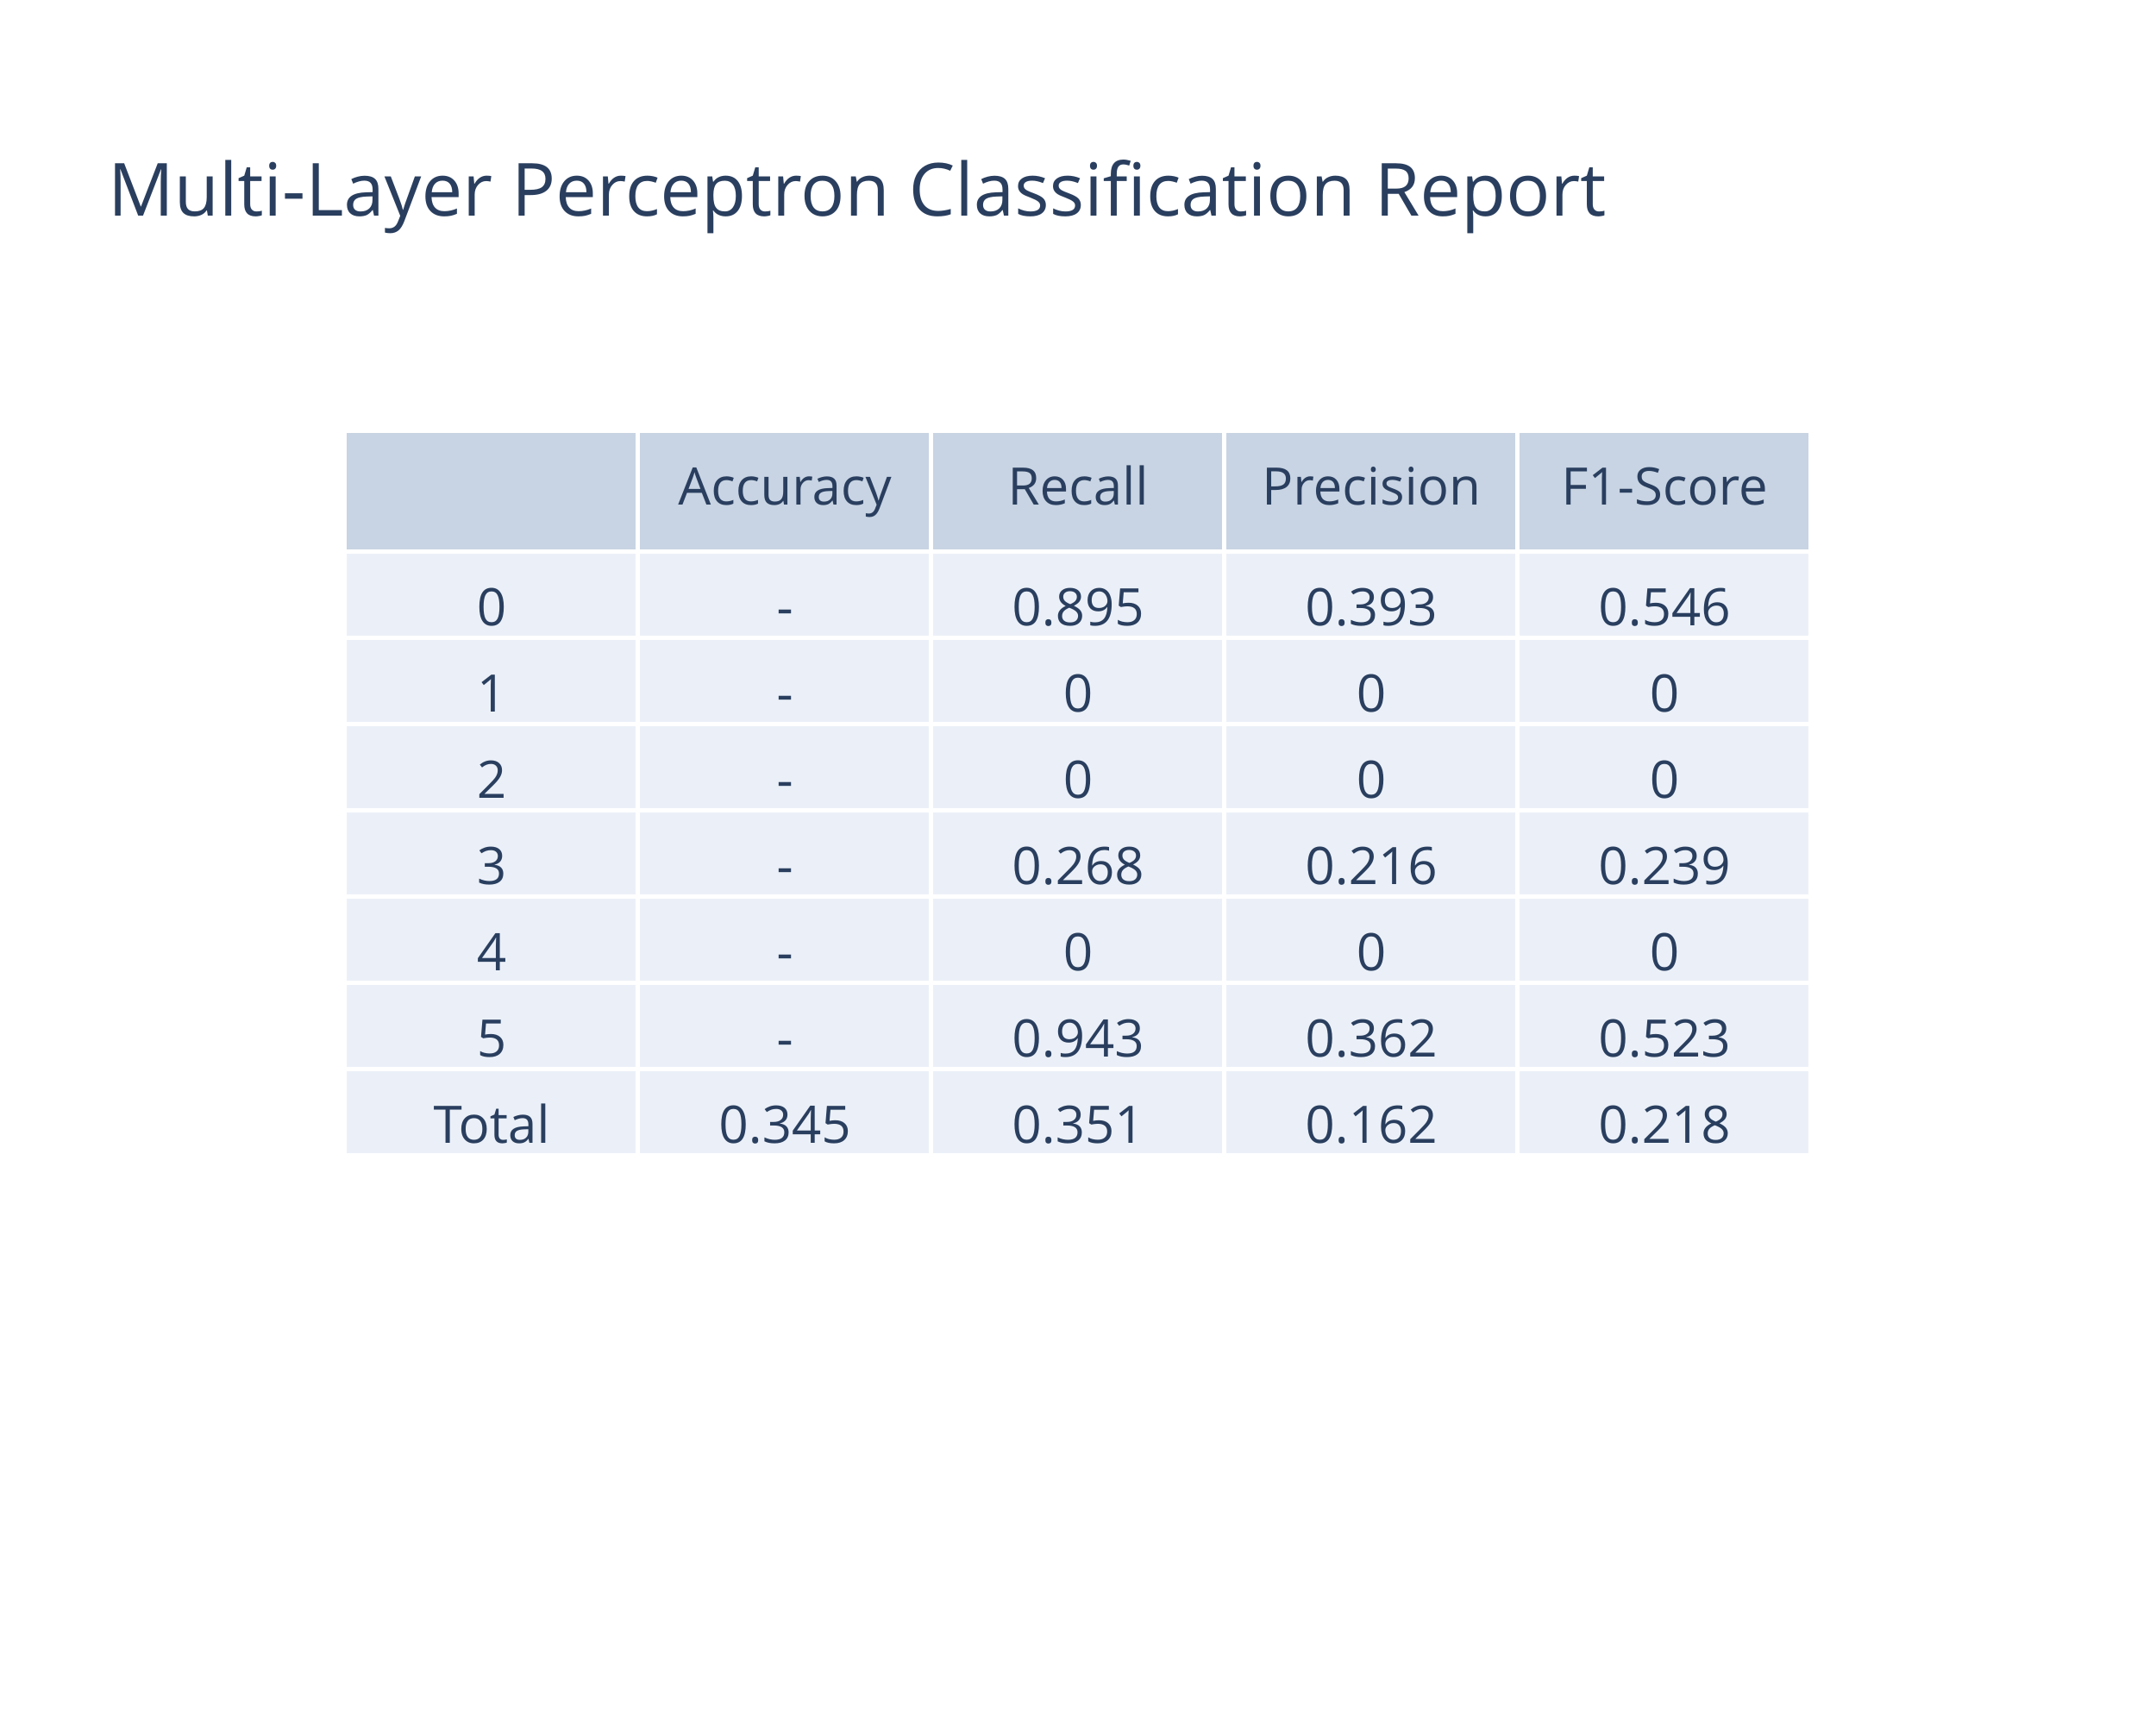
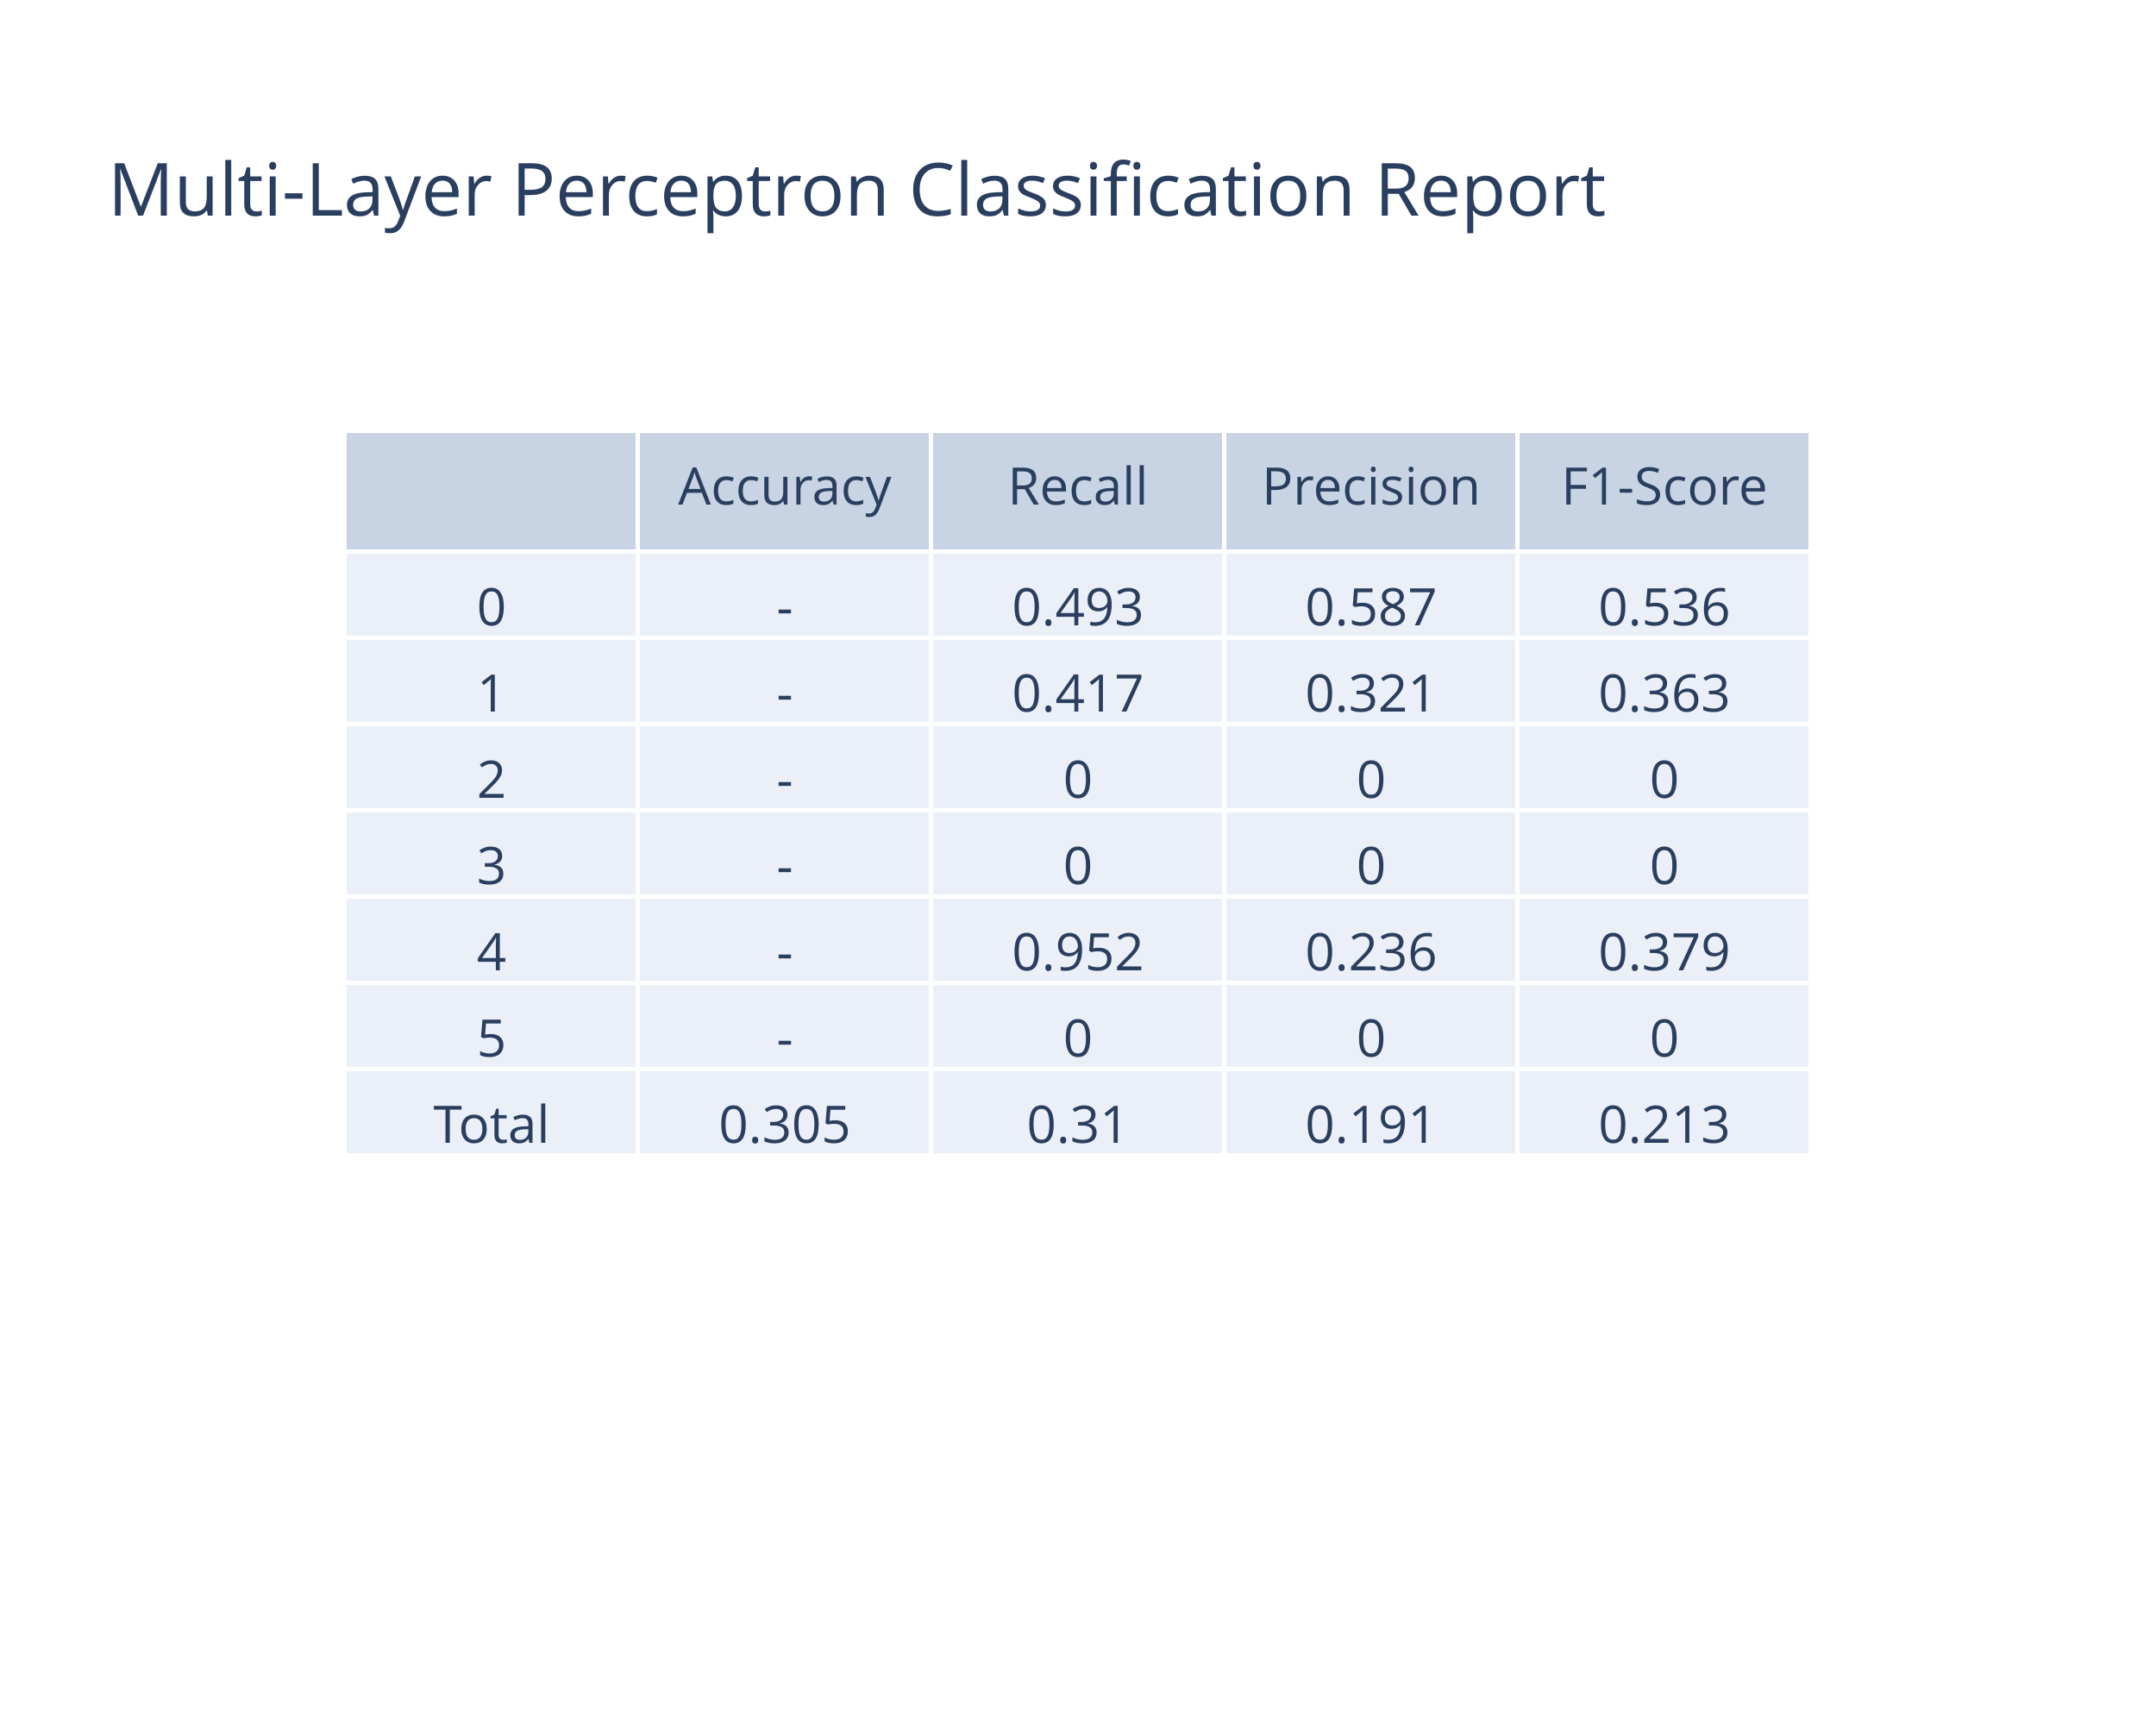
<svg xmlns="http://www.w3.org/2000/svg" class="main-svg" width="500" height="400" style="" viewBox="0 0 500 400">
  <rect x="0" y="0" width="500" height="400" style="fill: rgb(255, 255, 255); fill-opacity: 1;" />
-   <defs id="defs-76ac60">
+   <defs id="defs-62610e">
    <g class="clips" />
    <g class="gradients" />
    <g class="patterns" />
  </defs>
  <g class="bglayer" />
  <g class="layer-below">
    <g class="imagelayer" />
    <g class="shapelayer" />
  </g>
  <g class="cartesianlayer" />
  <g class="polarlayer" />
  <g class="smithlayer" />
  <g class="ternarylayer" />
  <g class="geolayer" />
  <g class="funnelarealayer" />
  <g class="pielayer" />
  <g class="iciclelayer" />
  <g class="treemaplayer" />
  <g class="sunburstlayer" />
  <g class="glimages" />
  <g class="table" overflow="visible" width="500" height="400" transform="" style="box-sizing: content-box; position: absolute; left: 0px; overflow: visible; shape-rendering: crispedges; pointer-events: all;">
-     <g class="table-control-view" transform="translate(80,100)" clip-path="url(#clip76ac60_scrollAreaBottomClip_288fc5true)" style="box-sizing: content-box;">
+     <g class="table-control-view" transform="translate(80,100)" clip-path="url(#clip62610e_scrollAreaBottomClip_e8f562true)" style="box-sizing: content-box;">
      <rect class="scroll-background" fill="none" width="340" height="220" />
-       <g class="y-column" transform="" clip-path="url(#clip76ac60_columnBoundaryClippath_288fc5true_0)">
+       <g class="y-column" transform="" clip-path="url(#clip62610e_columnBoundaryClippath_e8f562true_0)">
        <g class="column-block" id="cells1" transform="" style="cursor: default;">
          <g class="column-cells">
            <g class="column-cell" transform="translate(0,28)">
              <rect class="cell-rect" width="68" stroke-width="1" height="20" style="stroke: rgb(255, 255, 255); stroke-opacity: 1; fill: rgb(235, 240, 248); fill-opacity: 1;" />
              <g class="cell-text-holder" transform="translate(34,8)" text-anchor="middle" style="shape-rendering: geometricprecision;">
                <text class="cell-text" dy="0.75em" style="cursor: auto; font-family: 'Open Sans', verdana, arial, sans-serif; font-size: 12px; fill: rgb(42, 63, 95); fill-opacity: 1;">0</text>
              </g>
            </g>
            <g class="column-cell" transform="translate(0,48)">
              <rect class="cell-rect" width="68" stroke-width="1" height="20" style="stroke: rgb(255, 255, 255); stroke-opacity: 1; fill: rgb(235, 240, 248); fill-opacity: 1;" />
              <g class="cell-text-holder" transform="translate(34,8)" text-anchor="middle" style="shape-rendering: geometricprecision;">
                <text class="cell-text" dy="0.75em" style="cursor: auto; font-family: 'Open Sans', verdana, arial, sans-serif; font-size: 12px; fill: rgb(42, 63, 95); fill-opacity: 1;">1</text>
              </g>
            </g>
            <g class="column-cell" transform="translate(0,68)">
              <rect class="cell-rect" width="68" stroke-width="1" height="20" style="stroke: rgb(255, 255, 255); stroke-opacity: 1; fill: rgb(235, 240, 248); fill-opacity: 1;" />
              <g class="cell-text-holder" transform="translate(34,8)" text-anchor="middle" style="shape-rendering: geometricprecision;">
                <text class="cell-text" dy="0.75em" style="cursor: auto; font-family: 'Open Sans', verdana, arial, sans-serif; font-size: 12px; fill: rgb(42, 63, 95); fill-opacity: 1;">2</text>
              </g>
            </g>
            <g class="column-cell" transform="translate(0,88)">
              <rect class="cell-rect" width="68" stroke-width="1" height="20" style="stroke: rgb(255, 255, 255); stroke-opacity: 1; fill: rgb(235, 240, 248); fill-opacity: 1;" />
              <g class="cell-text-holder" transform="translate(34,8)" text-anchor="middle" style="shape-rendering: geometricprecision;">
                <text class="cell-text" dy="0.75em" style="cursor: auto; font-family: 'Open Sans', verdana, arial, sans-serif; font-size: 12px; fill: rgb(42, 63, 95); fill-opacity: 1;">3</text>
              </g>
            </g>
            <g class="column-cell" transform="translate(0,108)">
              <rect class="cell-rect" width="68" stroke-width="1" height="20" style="stroke: rgb(255, 255, 255); stroke-opacity: 1; fill: rgb(235, 240, 248); fill-opacity: 1;" />
              <g class="cell-text-holder" transform="translate(34,8)" text-anchor="middle" style="shape-rendering: geometricprecision;">
                <text class="cell-text" dy="0.75em" style="cursor: auto; font-family: 'Open Sans', verdana, arial, sans-serif; font-size: 12px; fill: rgb(42, 63, 95); fill-opacity: 1;">4</text>
              </g>
            </g>
            <g class="column-cell" transform="translate(0,128)">
              <rect class="cell-rect" width="68" stroke-width="1" height="20" style="stroke: rgb(255, 255, 255); stroke-opacity: 1; fill: rgb(235, 240, 248); fill-opacity: 1;" />
              <g class="cell-text-holder" transform="translate(34,8)" text-anchor="middle" style="shape-rendering: geometricprecision;">
                <text class="cell-text" dy="0.75em" style="cursor: auto; font-family: 'Open Sans', verdana, arial, sans-serif; font-size: 12px; fill: rgb(42, 63, 95); fill-opacity: 1;">5</text>
              </g>
            </g>
            <g class="column-cell" transform="translate(0,148)">
              <rect class="cell-rect" width="68" stroke-width="1" height="20" style="stroke: rgb(255, 255, 255); stroke-opacity: 1; fill: rgb(235, 240, 248); fill-opacity: 1;" />
              <g class="cell-text-holder" transform="translate(34,8)" text-anchor="middle" style="shape-rendering: geometricprecision;">
                <text class="cell-text" dy="0.75em" style="cursor: auto; font-family: 'Open Sans', verdana, arial, sans-serif; font-size: 12px; fill: rgb(42, 63, 95); fill-opacity: 1;">Total</text>
              </g>
            </g>
          </g>
        </g>
        <g class="column-block" id="cells2" transform="" style="cursor: default;">
          <g class="column-cells" />
        </g>
        <g class="column-block" id="header" style="cursor: ew-resize;">
          <g class="column-cells">
            <g class="column-cell" transform="">
              <rect class="cell-rect" width="68" stroke-width="1" height="28" style="stroke: rgb(255, 255, 255); stroke-opacity: 1; fill: rgb(200, 212, 227); fill-opacity: 1;" />
              <g class="cell-text-holder" transform="translate(34,8)" text-anchor="middle" style="shape-rendering: geometricprecision;">
                <text class="cell-text" dy="0.75em" style="cursor: auto; font-family: 'Open Sans', verdana, arial, sans-serif; font-size: 12px; fill: rgb(42, 63, 95); fill-opacity: 1;" />
              </g>
            </g>
          </g>
        </g>
        <g class="column-boundary" />
-         <clipPath class="column-boundary-clippath" id="clip76ac60_columnBoundaryClippath_288fc5true_0">
-           <rect class="column-boundary-rect" fill="none" width="70" height="227" x="-1" y="-1" />
-         </clipPath>
-       </g>
-       <g class="y-column" transform="translate(68,0)" clip-path="url(#clip76ac60_columnBoundaryClippath_288fc5true_1)">
-         <g class="column-block" id="cells1" transform="" style="cursor: default;">
-           <g class="column-cells">
-             <g class="column-cell" transform="translate(0,28)">
-               <rect class="cell-rect" width="68" stroke-width="1" height="20" style="stroke: rgb(255, 255, 255); stroke-opacity: 1; fill: rgb(235, 240, 248); fill-opacity: 1;" />
-               <g class="cell-text-holder" transform="translate(34,8)" text-anchor="middle" style="shape-rendering: geometricprecision;">
-                 <text class="cell-text" dy="0.75em" style="cursor: auto; font-family: 'Open Sans', verdana, arial, sans-serif; font-size: 12px; fill: rgb(42, 63, 95); fill-opacity: 1;">-</text>
-               </g>
-             </g>
-             <g class="column-cell" transform="translate(0,48)">
-               <rect class="cell-rect" width="68" stroke-width="1" height="20" style="stroke: rgb(255, 255, 255); stroke-opacity: 1; fill: rgb(235, 240, 248); fill-opacity: 1;" />
-               <g class="cell-text-holder" transform="translate(34,8)" text-anchor="middle" style="shape-rendering: geometricprecision;">
-                 <text class="cell-text" dy="0.75em" style="cursor: auto; font-family: 'Open Sans', verdana, arial, sans-serif; font-size: 12px; fill: rgb(42, 63, 95); fill-opacity: 1;">-</text>
-               </g>
-             </g>
-             <g class="column-cell" transform="translate(0,68)">
-               <rect class="cell-rect" width="68" stroke-width="1" height="20" style="stroke: rgb(255, 255, 255); stroke-opacity: 1; fill: rgb(235, 240, 248); fill-opacity: 1;" />
-               <g class="cell-text-holder" transform="translate(34,8)" text-anchor="middle" style="shape-rendering: geometricprecision;">
-                 <text class="cell-text" dy="0.75em" style="cursor: auto; font-family: 'Open Sans', verdana, arial, sans-serif; font-size: 12px; fill: rgb(42, 63, 95); fill-opacity: 1;">-</text>
-               </g>
-             </g>
-             <g class="column-cell" transform="translate(0,88)">
-               <rect class="cell-rect" width="68" stroke-width="1" height="20" style="stroke: rgb(255, 255, 255); stroke-opacity: 1; fill: rgb(235, 240, 248); fill-opacity: 1;" />
-               <g class="cell-text-holder" transform="translate(34,8)" text-anchor="middle" style="shape-rendering: geometricprecision;">
-                 <text class="cell-text" dy="0.75em" style="cursor: auto; font-family: 'Open Sans', verdana, arial, sans-serif; font-size: 12px; fill: rgb(42, 63, 95); fill-opacity: 1;">-</text>
-               </g>
-             </g>
-             <g class="column-cell" transform="translate(0,108)">
-               <rect class="cell-rect" width="68" stroke-width="1" height="20" style="stroke: rgb(255, 255, 255); stroke-opacity: 1; fill: rgb(235, 240, 248); fill-opacity: 1;" />
-               <g class="cell-text-holder" transform="translate(34,8)" text-anchor="middle" style="shape-rendering: geometricprecision;">
-                 <text class="cell-text" dy="0.75em" style="cursor: auto; font-family: 'Open Sans', verdana, arial, sans-serif; font-size: 12px; fill: rgb(42, 63, 95); fill-opacity: 1;">-</text>
-               </g>
-             </g>
-             <g class="column-cell" transform="translate(0,128)">
-               <rect class="cell-rect" width="68" stroke-width="1" height="20" style="stroke: rgb(255, 255, 255); stroke-opacity: 1; fill: rgb(235, 240, 248); fill-opacity: 1;" />
-               <g class="cell-text-holder" transform="translate(34,8)" text-anchor="middle" style="shape-rendering: geometricprecision;">
-                 <text class="cell-text" dy="0.75em" style="cursor: auto; font-family: 'Open Sans', verdana, arial, sans-serif; font-size: 12px; fill: rgb(42, 63, 95); fill-opacity: 1;">-</text>
-               </g>
-             </g>
-             <g class="column-cell" transform="translate(0,148)">
-               <rect class="cell-rect" width="68" stroke-width="1" height="20" style="stroke: rgb(255, 255, 255); stroke-opacity: 1; fill: rgb(235, 240, 248); fill-opacity: 1;" />
-               <g class="cell-text-holder" transform="translate(34,8)" text-anchor="middle" style="shape-rendering: geometricprecision;">
-                 <text class="cell-text" dy="0.75em" style="cursor: auto; font-family: 'Open Sans', verdana, arial, sans-serif; font-size: 12px; fill: rgb(42, 63, 95); fill-opacity: 1;">0.345</text>
+         <clipPath class="column-boundary-clippath" id="clip62610e_columnBoundaryClippath_e8f562true_0">
+           <rect class="column-boundary-rect" fill="none" width="70" height="227" x="-1" y="-1" />
+         </clipPath>
+       </g>
+       <g class="y-column" transform="translate(68,0)" clip-path="url(#clip62610e_columnBoundaryClippath_e8f562true_1)">
+         <g class="column-block" id="cells1" transform="" style="cursor: default;">
+           <g class="column-cells">
+             <g class="column-cell" transform="translate(0,28)">
+               <rect class="cell-rect" width="68" stroke-width="1" height="20" style="stroke: rgb(255, 255, 255); stroke-opacity: 1; fill: rgb(235, 240, 248); fill-opacity: 1;" />
+               <g class="cell-text-holder" transform="translate(34,8)" text-anchor="middle" style="shape-rendering: geometricprecision;">
+                 <text class="cell-text" dy="0.75em" style="cursor: auto; font-family: 'Open Sans', verdana, arial, sans-serif; font-size: 12px; fill: rgb(42, 63, 95); fill-opacity: 1;">-</text>
+               </g>
+             </g>
+             <g class="column-cell" transform="translate(0,48)">
+               <rect class="cell-rect" width="68" stroke-width="1" height="20" style="stroke: rgb(255, 255, 255); stroke-opacity: 1; fill: rgb(235, 240, 248); fill-opacity: 1;" />
+               <g class="cell-text-holder" transform="translate(34,8)" text-anchor="middle" style="shape-rendering: geometricprecision;">
+                 <text class="cell-text" dy="0.75em" style="cursor: auto; font-family: 'Open Sans', verdana, arial, sans-serif; font-size: 12px; fill: rgb(42, 63, 95); fill-opacity: 1;">-</text>
+               </g>
+             </g>
+             <g class="column-cell" transform="translate(0,68)">
+               <rect class="cell-rect" width="68" stroke-width="1" height="20" style="stroke: rgb(255, 255, 255); stroke-opacity: 1; fill: rgb(235, 240, 248); fill-opacity: 1;" />
+               <g class="cell-text-holder" transform="translate(34,8)" text-anchor="middle" style="shape-rendering: geometricprecision;">
+                 <text class="cell-text" dy="0.75em" style="cursor: auto; font-family: 'Open Sans', verdana, arial, sans-serif; font-size: 12px; fill: rgb(42, 63, 95); fill-opacity: 1;">-</text>
+               </g>
+             </g>
+             <g class="column-cell" transform="translate(0,88)">
+               <rect class="cell-rect" width="68" stroke-width="1" height="20" style="stroke: rgb(255, 255, 255); stroke-opacity: 1; fill: rgb(235, 240, 248); fill-opacity: 1;" />
+               <g class="cell-text-holder" transform="translate(34,8)" text-anchor="middle" style="shape-rendering: geometricprecision;">
+                 <text class="cell-text" dy="0.75em" style="cursor: auto; font-family: 'Open Sans', verdana, arial, sans-serif; font-size: 12px; fill: rgb(42, 63, 95); fill-opacity: 1;">-</text>
+               </g>
+             </g>
+             <g class="column-cell" transform="translate(0,108)">
+               <rect class="cell-rect" width="68" stroke-width="1" height="20" style="stroke: rgb(255, 255, 255); stroke-opacity: 1; fill: rgb(235, 240, 248); fill-opacity: 1;" />
+               <g class="cell-text-holder" transform="translate(34,8)" text-anchor="middle" style="shape-rendering: geometricprecision;">
+                 <text class="cell-text" dy="0.75em" style="cursor: auto; font-family: 'Open Sans', verdana, arial, sans-serif; font-size: 12px; fill: rgb(42, 63, 95); fill-opacity: 1;">-</text>
+               </g>
+             </g>
+             <g class="column-cell" transform="translate(0,128)">
+               <rect class="cell-rect" width="68" stroke-width="1" height="20" style="stroke: rgb(255, 255, 255); stroke-opacity: 1; fill: rgb(235, 240, 248); fill-opacity: 1;" />
+               <g class="cell-text-holder" transform="translate(34,8)" text-anchor="middle" style="shape-rendering: geometricprecision;">
+                 <text class="cell-text" dy="0.75em" style="cursor: auto; font-family: 'Open Sans', verdana, arial, sans-serif; font-size: 12px; fill: rgb(42, 63, 95); fill-opacity: 1;">-</text>
+               </g>
+             </g>
+             <g class="column-cell" transform="translate(0,148)">
+               <rect class="cell-rect" width="68" stroke-width="1" height="20" style="stroke: rgb(255, 255, 255); stroke-opacity: 1; fill: rgb(235, 240, 248); fill-opacity: 1;" />
+               <g class="cell-text-holder" transform="translate(34,8)" text-anchor="middle" style="shape-rendering: geometricprecision;">
+                 <text class="cell-text" dy="0.75em" style="cursor: auto; font-family: 'Open Sans', verdana, arial, sans-serif; font-size: 12px; fill: rgb(42, 63, 95); fill-opacity: 1;">0.305</text>
              </g>
            </g>
          </g>
        </g>
        <g class="column-block" id="cells2" transform="" style="cursor: default;">
          <g class="column-cells" />
        </g>
        <g class="column-block" id="header" style="cursor: ew-resize;">
          <g class="column-cells">
            <g class="column-cell" transform="">
              <rect class="cell-rect" width="68" stroke-width="1" height="28" style="stroke: rgb(255, 255, 255); stroke-opacity: 1; fill: rgb(200, 212, 227); fill-opacity: 1;" />
              <g class="cell-text-holder" transform="translate(34,8)" text-anchor="middle" style="shape-rendering: geometricprecision;">
                <text class="cell-text" dy="0.75em" style="cursor: auto; font-family: 'Open Sans', verdana, arial, sans-serif; font-size: 12px; fill: rgb(42, 63, 95); fill-opacity: 1;">Accuracy</text>
              </g>
            </g>
          </g>
        </g>
        <g class="column-boundary" />
-         <clipPath class="column-boundary-clippath" id="clip76ac60_columnBoundaryClippath_288fc5true_1">
-           <rect class="column-boundary-rect" fill="none" width="70" height="227" x="-1" y="-1" />
-         </clipPath>
-       </g>
-       <g class="y-column" transform="translate(136,0)" clip-path="url(#clip76ac60_columnBoundaryClippath_288fc5true_2)">
-         <g class="column-block" id="cells1" transform="" style="cursor: default;">
-           <g class="column-cells">
-             <g class="column-cell" transform="translate(0,28)">
-               <rect class="cell-rect" width="68" stroke-width="1" height="20" style="stroke: rgb(255, 255, 255); stroke-opacity: 1; fill: rgb(235, 240, 248); fill-opacity: 1;" />
-               <g class="cell-text-holder" transform="translate(34,8)" text-anchor="middle" style="shape-rendering: geometricprecision;">
-                 <text class="cell-text" dy="0.75em" style="cursor: auto; font-family: 'Open Sans', verdana, arial, sans-serif; font-size: 12px; fill: rgb(42, 63, 95); fill-opacity: 1;">0.895</text>
-               </g>
-             </g>
-             <g class="column-cell" transform="translate(0,48)">
-               <rect class="cell-rect" width="68" stroke-width="1" height="20" style="stroke: rgb(255, 255, 255); stroke-opacity: 1; fill: rgb(235, 240, 248); fill-opacity: 1;" />
-               <g class="cell-text-holder" transform="translate(34,8)" text-anchor="middle" style="shape-rendering: geometricprecision;">
-                 <text class="cell-text" dy="0.75em" style="cursor: auto; font-family: 'Open Sans', verdana, arial, sans-serif; font-size: 12px; fill: rgb(42, 63, 95); fill-opacity: 1;">0</text>
-               </g>
-             </g>
-             <g class="column-cell" transform="translate(0,68)">
-               <rect class="cell-rect" width="68" stroke-width="1" height="20" style="stroke: rgb(255, 255, 255); stroke-opacity: 1; fill: rgb(235, 240, 248); fill-opacity: 1;" />
-               <g class="cell-text-holder" transform="translate(34,8)" text-anchor="middle" style="shape-rendering: geometricprecision;">
-                 <text class="cell-text" dy="0.75em" style="cursor: auto; font-family: 'Open Sans', verdana, arial, sans-serif; font-size: 12px; fill: rgb(42, 63, 95); fill-opacity: 1;">0</text>
-               </g>
-             </g>
-             <g class="column-cell" transform="translate(0,88)">
-               <rect class="cell-rect" width="68" stroke-width="1" height="20" style="stroke: rgb(255, 255, 255); stroke-opacity: 1; fill: rgb(235, 240, 248); fill-opacity: 1;" />
-               <g class="cell-text-holder" transform="translate(34,8)" text-anchor="middle" style="shape-rendering: geometricprecision;">
-                 <text class="cell-text" dy="0.75em" style="cursor: auto; font-family: 'Open Sans', verdana, arial, sans-serif; font-size: 12px; fill: rgb(42, 63, 95); fill-opacity: 1;">0.268</text>
-               </g>
-             </g>
-             <g class="column-cell" transform="translate(0,108)">
-               <rect class="cell-rect" width="68" stroke-width="1" height="20" style="stroke: rgb(255, 255, 255); stroke-opacity: 1; fill: rgb(235, 240, 248); fill-opacity: 1;" />
-               <g class="cell-text-holder" transform="translate(34,8)" text-anchor="middle" style="shape-rendering: geometricprecision;">
-                 <text class="cell-text" dy="0.75em" style="cursor: auto; font-family: 'Open Sans', verdana, arial, sans-serif; font-size: 12px; fill: rgb(42, 63, 95); fill-opacity: 1;">0</text>
-               </g>
-             </g>
-             <g class="column-cell" transform="translate(0,128)">
-               <rect class="cell-rect" width="68" stroke-width="1" height="20" style="stroke: rgb(255, 255, 255); stroke-opacity: 1; fill: rgb(235, 240, 248); fill-opacity: 1;" />
-               <g class="cell-text-holder" transform="translate(34,8)" text-anchor="middle" style="shape-rendering: geometricprecision;">
-                 <text class="cell-text" dy="0.75em" style="cursor: auto; font-family: 'Open Sans', verdana, arial, sans-serif; font-size: 12px; fill: rgb(42, 63, 95); fill-opacity: 1;">0.943</text>
-               </g>
-             </g>
-             <g class="column-cell" transform="translate(0,148)">
-               <rect class="cell-rect" width="68" stroke-width="1" height="20" style="stroke: rgb(255, 255, 255); stroke-opacity: 1; fill: rgb(235, 240, 248); fill-opacity: 1;" />
-               <g class="cell-text-holder" transform="translate(34,8)" text-anchor="middle" style="shape-rendering: geometricprecision;">
-                 <text class="cell-text" dy="0.75em" style="cursor: auto; font-family: 'Open Sans', verdana, arial, sans-serif; font-size: 12px; fill: rgb(42, 63, 95); fill-opacity: 1;">0.351</text>
+         <clipPath class="column-boundary-clippath" id="clip62610e_columnBoundaryClippath_e8f562true_1">
+           <rect class="column-boundary-rect" fill="none" width="70" height="227" x="-1" y="-1" />
+         </clipPath>
+       </g>
+       <g class="y-column" transform="translate(136,0)" clip-path="url(#clip62610e_columnBoundaryClippath_e8f562true_2)">
+         <g class="column-block" id="cells1" transform="" style="cursor: default;">
+           <g class="column-cells">
+             <g class="column-cell" transform="translate(0,28)">
+               <rect class="cell-rect" width="68" stroke-width="1" height="20" style="stroke: rgb(255, 255, 255); stroke-opacity: 1; fill: rgb(235, 240, 248); fill-opacity: 1;" />
+               <g class="cell-text-holder" transform="translate(34,8)" text-anchor="middle" style="shape-rendering: geometricprecision;">
+                 <text class="cell-text" dy="0.75em" style="cursor: auto; font-family: 'Open Sans', verdana, arial, sans-serif; font-size: 12px; fill: rgb(42, 63, 95); fill-opacity: 1;">0.493</text>
+               </g>
+             </g>
+             <g class="column-cell" transform="translate(0,48)">
+               <rect class="cell-rect" width="68" stroke-width="1" height="20" style="stroke: rgb(255, 255, 255); stroke-opacity: 1; fill: rgb(235, 240, 248); fill-opacity: 1;" />
+               <g class="cell-text-holder" transform="translate(34,8)" text-anchor="middle" style="shape-rendering: geometricprecision;">
+                 <text class="cell-text" dy="0.75em" style="cursor: auto; font-family: 'Open Sans', verdana, arial, sans-serif; font-size: 12px; fill: rgb(42, 63, 95); fill-opacity: 1;">0.417</text>
+               </g>
+             </g>
+             <g class="column-cell" transform="translate(0,68)">
+               <rect class="cell-rect" width="68" stroke-width="1" height="20" style="stroke: rgb(255, 255, 255); stroke-opacity: 1; fill: rgb(235, 240, 248); fill-opacity: 1;" />
+               <g class="cell-text-holder" transform="translate(34,8)" text-anchor="middle" style="shape-rendering: geometricprecision;">
+                 <text class="cell-text" dy="0.75em" style="cursor: auto; font-family: 'Open Sans', verdana, arial, sans-serif; font-size: 12px; fill: rgb(42, 63, 95); fill-opacity: 1;">0</text>
+               </g>
+             </g>
+             <g class="column-cell" transform="translate(0,88)">
+               <rect class="cell-rect" width="68" stroke-width="1" height="20" style="stroke: rgb(255, 255, 255); stroke-opacity: 1; fill: rgb(235, 240, 248); fill-opacity: 1;" />
+               <g class="cell-text-holder" transform="translate(34,8)" text-anchor="middle" style="shape-rendering: geometricprecision;">
+                 <text class="cell-text" dy="0.75em" style="cursor: auto; font-family: 'Open Sans', verdana, arial, sans-serif; font-size: 12px; fill: rgb(42, 63, 95); fill-opacity: 1;">0</text>
+               </g>
+             </g>
+             <g class="column-cell" transform="translate(0,108)">
+               <rect class="cell-rect" width="68" stroke-width="1" height="20" style="stroke: rgb(255, 255, 255); stroke-opacity: 1; fill: rgb(235, 240, 248); fill-opacity: 1;" />
+               <g class="cell-text-holder" transform="translate(34,8)" text-anchor="middle" style="shape-rendering: geometricprecision;">
+                 <text class="cell-text" dy="0.75em" style="cursor: auto; font-family: 'Open Sans', verdana, arial, sans-serif; font-size: 12px; fill: rgb(42, 63, 95); fill-opacity: 1;">0.952</text>
+               </g>
+             </g>
+             <g class="column-cell" transform="translate(0,128)">
+               <rect class="cell-rect" width="68" stroke-width="1" height="20" style="stroke: rgb(255, 255, 255); stroke-opacity: 1; fill: rgb(235, 240, 248); fill-opacity: 1;" />
+               <g class="cell-text-holder" transform="translate(34,8)" text-anchor="middle" style="shape-rendering: geometricprecision;">
+                 <text class="cell-text" dy="0.75em" style="cursor: auto; font-family: 'Open Sans', verdana, arial, sans-serif; font-size: 12px; fill: rgb(42, 63, 95); fill-opacity: 1;">0</text>
+               </g>
+             </g>
+             <g class="column-cell" transform="translate(0,148)">
+               <rect class="cell-rect" width="68" stroke-width="1" height="20" style="stroke: rgb(255, 255, 255); stroke-opacity: 1; fill: rgb(235, 240, 248); fill-opacity: 1;" />
+               <g class="cell-text-holder" transform="translate(34,8)" text-anchor="middle" style="shape-rendering: geometricprecision;">
+                 <text class="cell-text" dy="0.75em" style="cursor: auto; font-family: 'Open Sans', verdana, arial, sans-serif; font-size: 12px; fill: rgb(42, 63, 95); fill-opacity: 1;">0.31</text>
              </g>
            </g>
          </g>
        </g>
        <g class="column-block" id="cells2" transform="" style="cursor: default;">
          <g class="column-cells" />
        </g>
        <g class="column-block" id="header" style="cursor: ew-resize;">
          <g class="column-cells">
            <g class="column-cell" transform="">
              <rect class="cell-rect" width="68" stroke-width="1" height="28" style="stroke: rgb(255, 255, 255); stroke-opacity: 1; fill: rgb(200, 212, 227); fill-opacity: 1;" />
              <g class="cell-text-holder" transform="translate(34,8)" text-anchor="middle" style="shape-rendering: geometricprecision;">
                <text class="cell-text" dy="0.75em" style="cursor: auto; font-family: 'Open Sans', verdana, arial, sans-serif; font-size: 12px; fill: rgb(42, 63, 95); fill-opacity: 1;">Recall</text>
              </g>
            </g>
          </g>
        </g>
        <g class="column-boundary" />
-         <clipPath class="column-boundary-clippath" id="clip76ac60_columnBoundaryClippath_288fc5true_2">
-           <rect class="column-boundary-rect" fill="none" width="70" height="227" x="-1" y="-1" />
-         </clipPath>
-       </g>
-       <g class="y-column" transform="translate(204,0)" clip-path="url(#clip76ac60_columnBoundaryClippath_288fc5true_3)">
-         <g class="column-block" id="cells1" transform="" style="cursor: default;">
-           <g class="column-cells">
-             <g class="column-cell" transform="translate(0,28)">
-               <rect class="cell-rect" width="68" stroke-width="1" height="20" style="stroke: rgb(255, 255, 255); stroke-opacity: 1; fill: rgb(235, 240, 248); fill-opacity: 1;" />
-               <g class="cell-text-holder" transform="translate(34,8)" text-anchor="middle" style="shape-rendering: geometricprecision;">
-                 <text class="cell-text" dy="0.75em" style="cursor: auto; font-family: 'Open Sans', verdana, arial, sans-serif; font-size: 12px; fill: rgb(42, 63, 95); fill-opacity: 1;">0.393</text>
-               </g>
-             </g>
-             <g class="column-cell" transform="translate(0,48)">
-               <rect class="cell-rect" width="68" stroke-width="1" height="20" style="stroke: rgb(255, 255, 255); stroke-opacity: 1; fill: rgb(235, 240, 248); fill-opacity: 1;" />
-               <g class="cell-text-holder" transform="translate(34,8)" text-anchor="middle" style="shape-rendering: geometricprecision;">
-                 <text class="cell-text" dy="0.75em" style="cursor: auto; font-family: 'Open Sans', verdana, arial, sans-serif; font-size: 12px; fill: rgb(42, 63, 95); fill-opacity: 1;">0</text>
-               </g>
-             </g>
-             <g class="column-cell" transform="translate(0,68)">
-               <rect class="cell-rect" width="68" stroke-width="1" height="20" style="stroke: rgb(255, 255, 255); stroke-opacity: 1; fill: rgb(235, 240, 248); fill-opacity: 1;" />
-               <g class="cell-text-holder" transform="translate(34,8)" text-anchor="middle" style="shape-rendering: geometricprecision;">
-                 <text class="cell-text" dy="0.75em" style="cursor: auto; font-family: 'Open Sans', verdana, arial, sans-serif; font-size: 12px; fill: rgb(42, 63, 95); fill-opacity: 1;">0</text>
-               </g>
-             </g>
-             <g class="column-cell" transform="translate(0,88)">
-               <rect class="cell-rect" width="68" stroke-width="1" height="20" style="stroke: rgb(255, 255, 255); stroke-opacity: 1; fill: rgb(235, 240, 248); fill-opacity: 1;" />
-               <g class="cell-text-holder" transform="translate(34,8)" text-anchor="middle" style="shape-rendering: geometricprecision;">
-                 <text class="cell-text" dy="0.75em" style="cursor: auto; font-family: 'Open Sans', verdana, arial, sans-serif; font-size: 12px; fill: rgb(42, 63, 95); fill-opacity: 1;">0.216</text>
-               </g>
-             </g>
-             <g class="column-cell" transform="translate(0,108)">
-               <rect class="cell-rect" width="68" stroke-width="1" height="20" style="stroke: rgb(255, 255, 255); stroke-opacity: 1; fill: rgb(235, 240, 248); fill-opacity: 1;" />
-               <g class="cell-text-holder" transform="translate(34,8)" text-anchor="middle" style="shape-rendering: geometricprecision;">
-                 <text class="cell-text" dy="0.75em" style="cursor: auto; font-family: 'Open Sans', verdana, arial, sans-serif; font-size: 12px; fill: rgb(42, 63, 95); fill-opacity: 1;">0</text>
-               </g>
-             </g>
-             <g class="column-cell" transform="translate(0,128)">
-               <rect class="cell-rect" width="68" stroke-width="1" height="20" style="stroke: rgb(255, 255, 255); stroke-opacity: 1; fill: rgb(235, 240, 248); fill-opacity: 1;" />
-               <g class="cell-text-holder" transform="translate(34,8)" text-anchor="middle" style="shape-rendering: geometricprecision;">
-                 <text class="cell-text" dy="0.75em" style="cursor: auto; font-family: 'Open Sans', verdana, arial, sans-serif; font-size: 12px; fill: rgb(42, 63, 95); fill-opacity: 1;">0.362</text>
-               </g>
-             </g>
-             <g class="column-cell" transform="translate(0,148)">
-               <rect class="cell-rect" width="68" stroke-width="1" height="20" style="stroke: rgb(255, 255, 255); stroke-opacity: 1; fill: rgb(235, 240, 248); fill-opacity: 1;" />
-               <g class="cell-text-holder" transform="translate(34,8)" text-anchor="middle" style="shape-rendering: geometricprecision;">
-                 <text class="cell-text" dy="0.75em" style="cursor: auto; font-family: 'Open Sans', verdana, arial, sans-serif; font-size: 12px; fill: rgb(42, 63, 95); fill-opacity: 1;">0.162</text>
+         <clipPath class="column-boundary-clippath" id="clip62610e_columnBoundaryClippath_e8f562true_2">
+           <rect class="column-boundary-rect" fill="none" width="70" height="227" x="-1" y="-1" />
+         </clipPath>
+       </g>
+       <g class="y-column" transform="translate(204,0)" clip-path="url(#clip62610e_columnBoundaryClippath_e8f562true_3)">
+         <g class="column-block" id="cells1" transform="" style="cursor: default;">
+           <g class="column-cells">
+             <g class="column-cell" transform="translate(0,28)">
+               <rect class="cell-rect" width="68" stroke-width="1" height="20" style="stroke: rgb(255, 255, 255); stroke-opacity: 1; fill: rgb(235, 240, 248); fill-opacity: 1;" />
+               <g class="cell-text-holder" transform="translate(34,8)" text-anchor="middle" style="shape-rendering: geometricprecision;">
+                 <text class="cell-text" dy="0.75em" style="cursor: auto; font-family: 'Open Sans', verdana, arial, sans-serif; font-size: 12px; fill: rgb(42, 63, 95); fill-opacity: 1;">0.587</text>
+               </g>
+             </g>
+             <g class="column-cell" transform="translate(0,48)">
+               <rect class="cell-rect" width="68" stroke-width="1" height="20" style="stroke: rgb(255, 255, 255); stroke-opacity: 1; fill: rgb(235, 240, 248); fill-opacity: 1;" />
+               <g class="cell-text-holder" transform="translate(34,8)" text-anchor="middle" style="shape-rendering: geometricprecision;">
+                 <text class="cell-text" dy="0.75em" style="cursor: auto; font-family: 'Open Sans', verdana, arial, sans-serif; font-size: 12px; fill: rgb(42, 63, 95); fill-opacity: 1;">0.321</text>
+               </g>
+             </g>
+             <g class="column-cell" transform="translate(0,68)">
+               <rect class="cell-rect" width="68" stroke-width="1" height="20" style="stroke: rgb(255, 255, 255); stroke-opacity: 1; fill: rgb(235, 240, 248); fill-opacity: 1;" />
+               <g class="cell-text-holder" transform="translate(34,8)" text-anchor="middle" style="shape-rendering: geometricprecision;">
+                 <text class="cell-text" dy="0.75em" style="cursor: auto; font-family: 'Open Sans', verdana, arial, sans-serif; font-size: 12px; fill: rgb(42, 63, 95); fill-opacity: 1;">0</text>
+               </g>
+             </g>
+             <g class="column-cell" transform="translate(0,88)">
+               <rect class="cell-rect" width="68" stroke-width="1" height="20" style="stroke: rgb(255, 255, 255); stroke-opacity: 1; fill: rgb(235, 240, 248); fill-opacity: 1;" />
+               <g class="cell-text-holder" transform="translate(34,8)" text-anchor="middle" style="shape-rendering: geometricprecision;">
+                 <text class="cell-text" dy="0.75em" style="cursor: auto; font-family: 'Open Sans', verdana, arial, sans-serif; font-size: 12px; fill: rgb(42, 63, 95); fill-opacity: 1;">0</text>
+               </g>
+             </g>
+             <g class="column-cell" transform="translate(0,108)">
+               <rect class="cell-rect" width="68" stroke-width="1" height="20" style="stroke: rgb(255, 255, 255); stroke-opacity: 1; fill: rgb(235, 240, 248); fill-opacity: 1;" />
+               <g class="cell-text-holder" transform="translate(34,8)" text-anchor="middle" style="shape-rendering: geometricprecision;">
+                 <text class="cell-text" dy="0.75em" style="cursor: auto; font-family: 'Open Sans', verdana, arial, sans-serif; font-size: 12px; fill: rgb(42, 63, 95); fill-opacity: 1;">0.236</text>
+               </g>
+             </g>
+             <g class="column-cell" transform="translate(0,128)">
+               <rect class="cell-rect" width="68" stroke-width="1" height="20" style="stroke: rgb(255, 255, 255); stroke-opacity: 1; fill: rgb(235, 240, 248); fill-opacity: 1;" />
+               <g class="cell-text-holder" transform="translate(34,8)" text-anchor="middle" style="shape-rendering: geometricprecision;">
+                 <text class="cell-text" dy="0.75em" style="cursor: auto; font-family: 'Open Sans', verdana, arial, sans-serif; font-size: 12px; fill: rgb(42, 63, 95); fill-opacity: 1;">0</text>
+               </g>
+             </g>
+             <g class="column-cell" transform="translate(0,148)">
+               <rect class="cell-rect" width="68" stroke-width="1" height="20" style="stroke: rgb(255, 255, 255); stroke-opacity: 1; fill: rgb(235, 240, 248); fill-opacity: 1;" />
+               <g class="cell-text-holder" transform="translate(34,8)" text-anchor="middle" style="shape-rendering: geometricprecision;">
+                 <text class="cell-text" dy="0.75em" style="cursor: auto; font-family: 'Open Sans', verdana, arial, sans-serif; font-size: 12px; fill: rgb(42, 63, 95); fill-opacity: 1;">0.191</text>
              </g>
            </g>
          </g>
        </g>
        <g class="column-block" id="cells2" transform="" style="cursor: default;">
          <g class="column-cells" />
        </g>
        <g class="column-block" id="header" style="cursor: ew-resize;">
          <g class="column-cells">
            <g class="column-cell" transform="">
              <rect class="cell-rect" width="68" stroke-width="1" height="28" style="stroke: rgb(255, 255, 255); stroke-opacity: 1; fill: rgb(200, 212, 227); fill-opacity: 1;" />
              <g class="cell-text-holder" transform="translate(34,8)" text-anchor="middle" style="shape-rendering: geometricprecision;">
                <text class="cell-text" dy="0.75em" style="cursor: auto; font-family: 'Open Sans', verdana, arial, sans-serif; font-size: 12px; fill: rgb(42, 63, 95); fill-opacity: 1;">Precision</text>
              </g>
            </g>
          </g>
        </g>
        <g class="column-boundary" />
-         <clipPath class="column-boundary-clippath" id="clip76ac60_columnBoundaryClippath_288fc5true_3">
-           <rect class="column-boundary-rect" fill="none" width="70" height="227" x="-1" y="-1" />
-         </clipPath>
-       </g>
-       <g class="y-column" transform="translate(272,0)" clip-path="url(#clip76ac60_columnBoundaryClippath_288fc5true_4)">
-         <g class="column-block" id="cells1" transform="" style="cursor: default;">
-           <g class="column-cells">
-             <g class="column-cell" transform="translate(0,28)">
-               <rect class="cell-rect" width="68" stroke-width="1" height="20" style="stroke: rgb(255, 255, 255); stroke-opacity: 1; fill: rgb(235, 240, 248); fill-opacity: 1;" />
-               <g class="cell-text-holder" transform="translate(34,8)" text-anchor="middle" style="shape-rendering: geometricprecision;">
-                 <text class="cell-text" dy="0.75em" style="cursor: auto; font-family: 'Open Sans', verdana, arial, sans-serif; font-size: 12px; fill: rgb(42, 63, 95); fill-opacity: 1;">0.546</text>
-               </g>
-             </g>
-             <g class="column-cell" transform="translate(0,48)">
-               <rect class="cell-rect" width="68" stroke-width="1" height="20" style="stroke: rgb(255, 255, 255); stroke-opacity: 1; fill: rgb(235, 240, 248); fill-opacity: 1;" />
-               <g class="cell-text-holder" transform="translate(34,8)" text-anchor="middle" style="shape-rendering: geometricprecision;">
-                 <text class="cell-text" dy="0.75em" style="cursor: auto; font-family: 'Open Sans', verdana, arial, sans-serif; font-size: 12px; fill: rgb(42, 63, 95); fill-opacity: 1;">0</text>
-               </g>
-             </g>
-             <g class="column-cell" transform="translate(0,68)">
-               <rect class="cell-rect" width="68" stroke-width="1" height="20" style="stroke: rgb(255, 255, 255); stroke-opacity: 1; fill: rgb(235, 240, 248); fill-opacity: 1;" />
-               <g class="cell-text-holder" transform="translate(34,8)" text-anchor="middle" style="shape-rendering: geometricprecision;">
-                 <text class="cell-text" dy="0.75em" style="cursor: auto; font-family: 'Open Sans', verdana, arial, sans-serif; font-size: 12px; fill: rgb(42, 63, 95); fill-opacity: 1;">0</text>
-               </g>
-             </g>
-             <g class="column-cell" transform="translate(0,88)">
-               <rect class="cell-rect" width="68" stroke-width="1" height="20" style="stroke: rgb(255, 255, 255); stroke-opacity: 1; fill: rgb(235, 240, 248); fill-opacity: 1;" />
-               <g class="cell-text-holder" transform="translate(34,8)" text-anchor="middle" style="shape-rendering: geometricprecision;">
-                 <text class="cell-text" dy="0.75em" style="cursor: auto; font-family: 'Open Sans', verdana, arial, sans-serif; font-size: 12px; fill: rgb(42, 63, 95); fill-opacity: 1;">0.239</text>
-               </g>
-             </g>
-             <g class="column-cell" transform="translate(0,108)">
-               <rect class="cell-rect" width="68" stroke-width="1" height="20" style="stroke: rgb(255, 255, 255); stroke-opacity: 1; fill: rgb(235, 240, 248); fill-opacity: 1;" />
-               <g class="cell-text-holder" transform="translate(34,8)" text-anchor="middle" style="shape-rendering: geometricprecision;">
-                 <text class="cell-text" dy="0.75em" style="cursor: auto; font-family: 'Open Sans', verdana, arial, sans-serif; font-size: 12px; fill: rgb(42, 63, 95); fill-opacity: 1;">0</text>
-               </g>
-             </g>
-             <g class="column-cell" transform="translate(0,128)">
-               <rect class="cell-rect" width="68" stroke-width="1" height="20" style="stroke: rgb(255, 255, 255); stroke-opacity: 1; fill: rgb(235, 240, 248); fill-opacity: 1;" />
-               <g class="cell-text-holder" transform="translate(34,8)" text-anchor="middle" style="shape-rendering: geometricprecision;">
-                 <text class="cell-text" dy="0.75em" style="cursor: auto; font-family: 'Open Sans', verdana, arial, sans-serif; font-size: 12px; fill: rgb(42, 63, 95); fill-opacity: 1;">0.523</text>
-               </g>
-             </g>
-             <g class="column-cell" transform="translate(0,148)">
-               <rect class="cell-rect" width="68" stroke-width="1" height="20" style="stroke: rgb(255, 255, 255); stroke-opacity: 1; fill: rgb(235, 240, 248); fill-opacity: 1;" />
-               <g class="cell-text-holder" transform="translate(34,8)" text-anchor="middle" style="shape-rendering: geometricprecision;">
-                 <text class="cell-text" dy="0.75em" style="cursor: auto; font-family: 'Open Sans', verdana, arial, sans-serif; font-size: 12px; fill: rgb(42, 63, 95); fill-opacity: 1;">0.218</text>
+         <clipPath class="column-boundary-clippath" id="clip62610e_columnBoundaryClippath_e8f562true_3">
+           <rect class="column-boundary-rect" fill="none" width="70" height="227" x="-1" y="-1" />
+         </clipPath>
+       </g>
+       <g class="y-column" transform="translate(272,0)" clip-path="url(#clip62610e_columnBoundaryClippath_e8f562true_4)">
+         <g class="column-block" id="cells1" transform="" style="cursor: default;">
+           <g class="column-cells">
+             <g class="column-cell" transform="translate(0,28)">
+               <rect class="cell-rect" width="68" stroke-width="1" height="20" style="stroke: rgb(255, 255, 255); stroke-opacity: 1; fill: rgb(235, 240, 248); fill-opacity: 1;" />
+               <g class="cell-text-holder" transform="translate(34,8)" text-anchor="middle" style="shape-rendering: geometricprecision;">
+                 <text class="cell-text" dy="0.75em" style="cursor: auto; font-family: 'Open Sans', verdana, arial, sans-serif; font-size: 12px; fill: rgb(42, 63, 95); fill-opacity: 1;">0.536</text>
+               </g>
+             </g>
+             <g class="column-cell" transform="translate(0,48)">
+               <rect class="cell-rect" width="68" stroke-width="1" height="20" style="stroke: rgb(255, 255, 255); stroke-opacity: 1; fill: rgb(235, 240, 248); fill-opacity: 1;" />
+               <g class="cell-text-holder" transform="translate(34,8)" text-anchor="middle" style="shape-rendering: geometricprecision;">
+                 <text class="cell-text" dy="0.75em" style="cursor: auto; font-family: 'Open Sans', verdana, arial, sans-serif; font-size: 12px; fill: rgb(42, 63, 95); fill-opacity: 1;">0.363</text>
+               </g>
+             </g>
+             <g class="column-cell" transform="translate(0,68)">
+               <rect class="cell-rect" width="68" stroke-width="1" height="20" style="stroke: rgb(255, 255, 255); stroke-opacity: 1; fill: rgb(235, 240, 248); fill-opacity: 1;" />
+               <g class="cell-text-holder" transform="translate(34,8)" text-anchor="middle" style="shape-rendering: geometricprecision;">
+                 <text class="cell-text" dy="0.75em" style="cursor: auto; font-family: 'Open Sans', verdana, arial, sans-serif; font-size: 12px; fill: rgb(42, 63, 95); fill-opacity: 1;">0</text>
+               </g>
+             </g>
+             <g class="column-cell" transform="translate(0,88)">
+               <rect class="cell-rect" width="68" stroke-width="1" height="20" style="stroke: rgb(255, 255, 255); stroke-opacity: 1; fill: rgb(235, 240, 248); fill-opacity: 1;" />
+               <g class="cell-text-holder" transform="translate(34,8)" text-anchor="middle" style="shape-rendering: geometricprecision;">
+                 <text class="cell-text" dy="0.75em" style="cursor: auto; font-family: 'Open Sans', verdana, arial, sans-serif; font-size: 12px; fill: rgb(42, 63, 95); fill-opacity: 1;">0</text>
+               </g>
+             </g>
+             <g class="column-cell" transform="translate(0,108)">
+               <rect class="cell-rect" width="68" stroke-width="1" height="20" style="stroke: rgb(255, 255, 255); stroke-opacity: 1; fill: rgb(235, 240, 248); fill-opacity: 1;" />
+               <g class="cell-text-holder" transform="translate(34,8)" text-anchor="middle" style="shape-rendering: geometricprecision;">
+                 <text class="cell-text" dy="0.75em" style="cursor: auto; font-family: 'Open Sans', verdana, arial, sans-serif; font-size: 12px; fill: rgb(42, 63, 95); fill-opacity: 1;">0.379</text>
+               </g>
+             </g>
+             <g class="column-cell" transform="translate(0,128)">
+               <rect class="cell-rect" width="68" stroke-width="1" height="20" style="stroke: rgb(255, 255, 255); stroke-opacity: 1; fill: rgb(235, 240, 248); fill-opacity: 1;" />
+               <g class="cell-text-holder" transform="translate(34,8)" text-anchor="middle" style="shape-rendering: geometricprecision;">
+                 <text class="cell-text" dy="0.75em" style="cursor: auto; font-family: 'Open Sans', verdana, arial, sans-serif; font-size: 12px; fill: rgb(42, 63, 95); fill-opacity: 1;">0</text>
+               </g>
+             </g>
+             <g class="column-cell" transform="translate(0,148)">
+               <rect class="cell-rect" width="68" stroke-width="1" height="20" style="stroke: rgb(255, 255, 255); stroke-opacity: 1; fill: rgb(235, 240, 248); fill-opacity: 1;" />
+               <g class="cell-text-holder" transform="translate(34,8)" text-anchor="middle" style="shape-rendering: geometricprecision;">
+                 <text class="cell-text" dy="0.75em" style="cursor: auto; font-family: 'Open Sans', verdana, arial, sans-serif; font-size: 12px; fill: rgb(42, 63, 95); fill-opacity: 1;">0.213</text>
              </g>
            </g>
          </g>
        </g>
        <g class="column-block" id="cells2" transform="" style="cursor: default;">
          <g class="column-cells" />
        </g>
        <g class="column-block" id="header" style="cursor: ew-resize;">
          <g class="column-cells">
            <g class="column-cell" transform="">
              <rect class="cell-rect" width="68" stroke-width="1" height="28" style="stroke: rgb(255, 255, 255); stroke-opacity: 1; fill: rgb(200, 212, 227); fill-opacity: 1;" />
              <g class="cell-text-holder" transform="translate(34,8)" text-anchor="middle" style="shape-rendering: geometricprecision;">
                <text class="cell-text" dy="0.75em" style="cursor: auto; font-family: 'Open Sans', verdana, arial, sans-serif; font-size: 12px; fill: rgb(42, 63, 95); fill-opacity: 1;">F1-Score</text>
              </g>
            </g>
          </g>
        </g>
        <g class="column-boundary" />
-         <clipPath class="column-boundary-clippath" id="clip76ac60_columnBoundaryClippath_288fc5true_4">
-           <rect class="column-boundary-rect" fill="none" width="70" height="227" x="-1" y="-1" />
-         </clipPath>
-       </g>
-       <clipPath class="scroll-area-clip" id="clip76ac60_scrollAreaBottomClip_288fc5true">
+         <clipPath class="column-boundary-clippath" id="clip62610e_columnBoundaryClippath_e8f562true_4">
+           <rect class="column-boundary-rect" fill="none" width="70" height="227" x="-1" y="-1" />
+         </clipPath>
+       </g>
+       <clipPath class="scroll-area-clip" id="clip62610e_scrollAreaBottomClip_e8f562true">
        <rect class="scroll-area-clip-rect" x="-45" y="-5" fill="none" width="430" height="225" />
      </clipPath>
    </g>
  </g>
-   <defs id="topdefs-76ac60">
+   <defs id="topdefs-62610e">
    <g class="clips" />
  </defs>
  <g class="layer-above">
    <g class="imagelayer" />
    <g class="shapelayer" />
  </g>
  <g class="infolayer">
    <g class="g-gtitle">
      <text class="gtitle" x="25" y="50" text-anchor="start" dy="0em" style="font-family: 'Open Sans', verdana, arial, sans-serif; font-size: 17px; fill: rgb(42, 63, 95); opacity: 1; font-weight: normal; white-space: pre;">Multi-Layer Perceptron Classification Report</text>
    </g>
  </g>
</svg>
